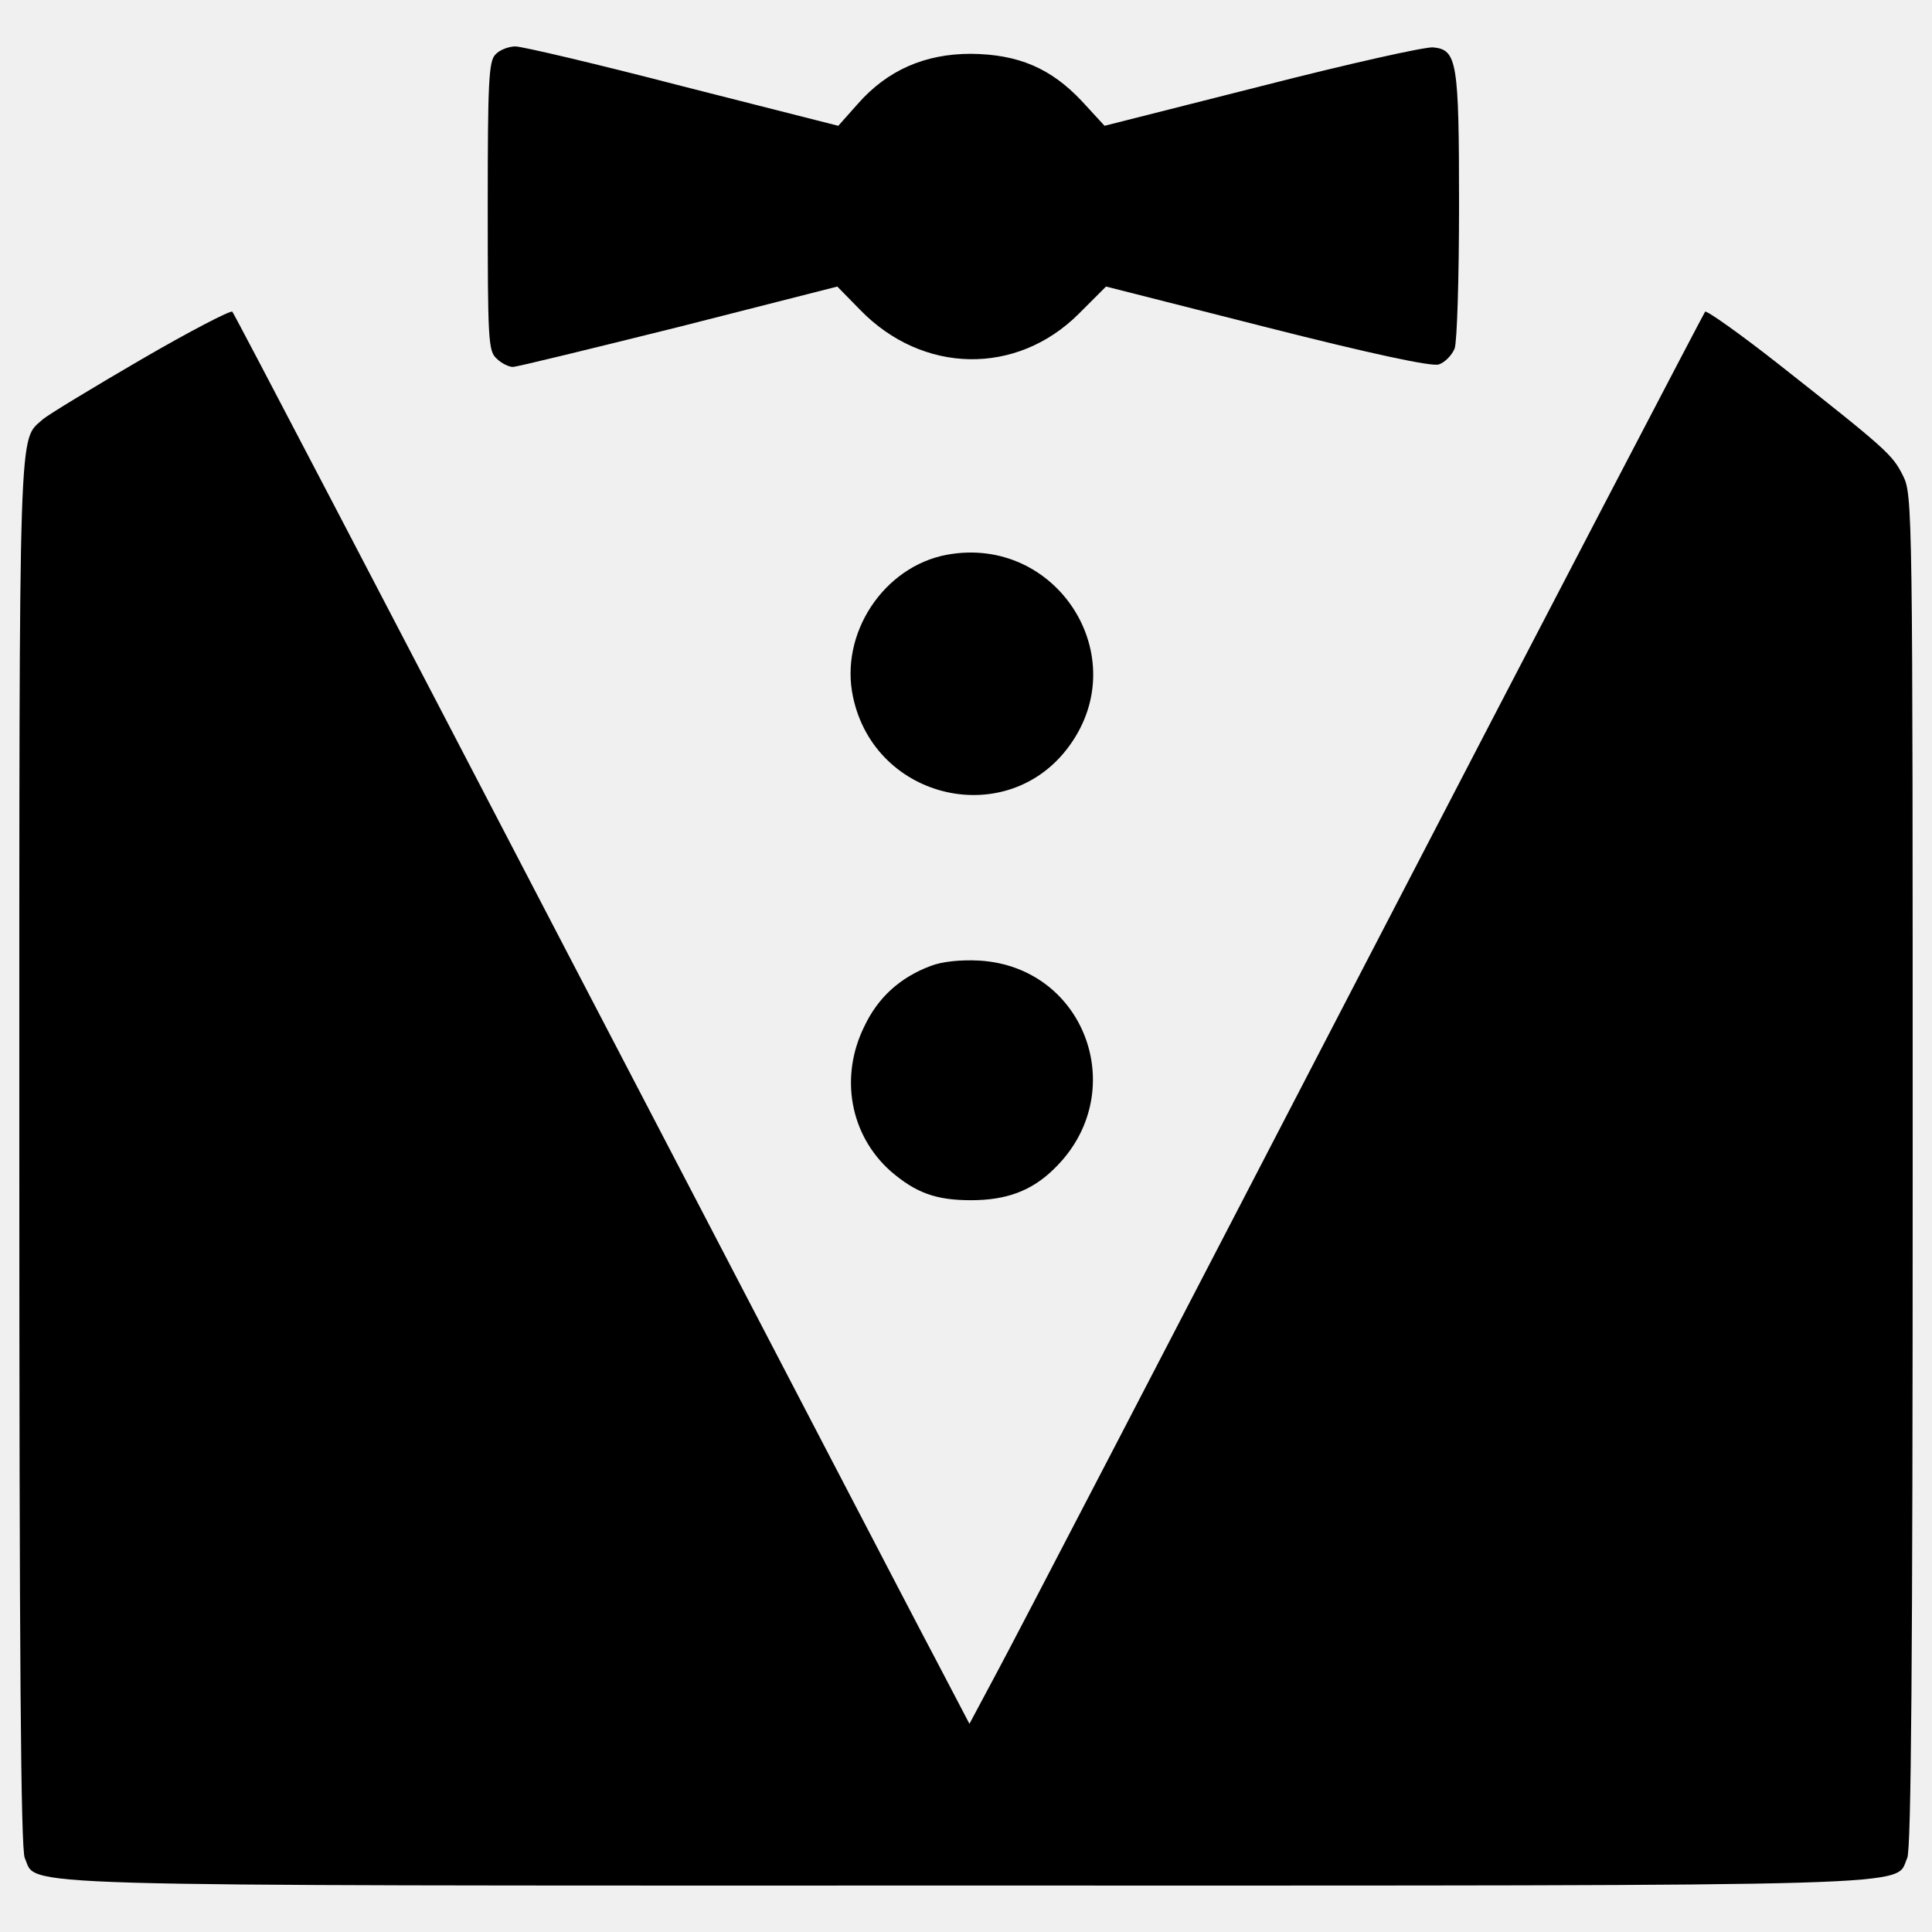
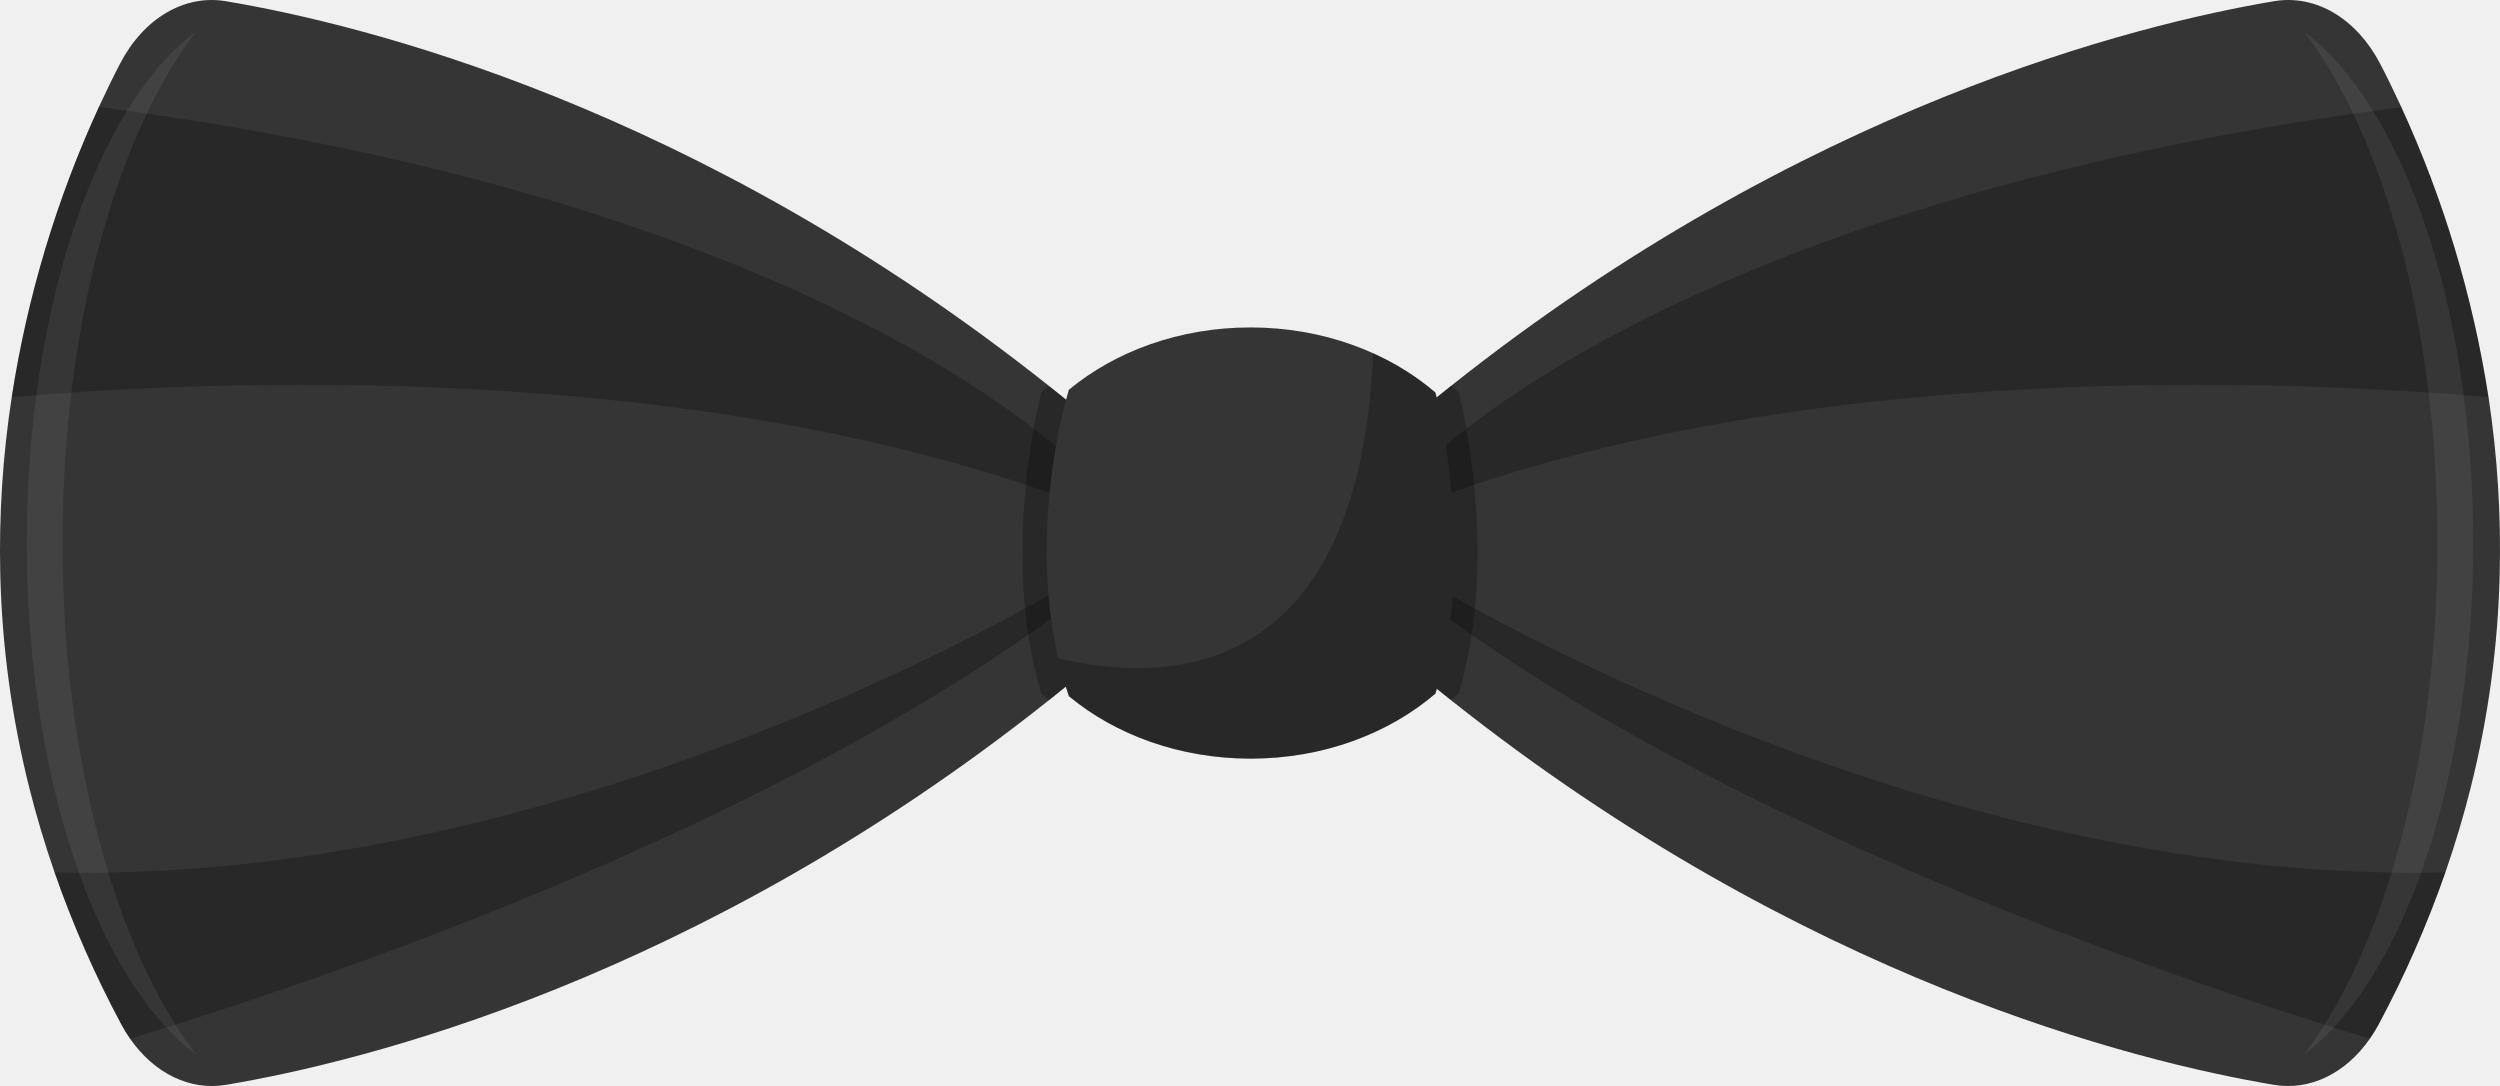
- <svg xmlns="http://www.w3.org/2000/svg" version="1.1" x="0px" y="0px" viewBox="0 0 1000 1000" enable-background="new 0 0 1000 1000" xml:space="preserve">
-   <g>
-     <g transform="translate(0,511) scale(0.1,-0.1)">
-       <path d="M2565.3,4828.8c-35.7-33.2-40.8-140.4-40.8-786c0-691.6,2.6-750.3,45.9-788.6c25.5-25.5,63.8-43.4,84.2-43.4c20.4,0,405.8,94.4,857.5,206.7l821.8,209.3l117.4-119.9c324.1-334.3,811.5-342,1133.1-20.4l140.4,140.4l834.5-211.8c533.4-135.3,852.4-204.2,888.1-191.4c30.6,10.2,66.3,45.9,81.6,81.7c12.8,33.2,23,367.5,23,742.6c0,742.7-10.2,803.9-132.7,816.7c-38.3,5.1-436.4-84.2-885.6-199.1l-816.6-206.7l-117.4,127.6c-160.8,171-329.2,242.5-574.2,245c-237.3,0-431.3-84.2-584.4-257.8L4339,4458.8l-803.9,204.2c-441.5,114.8-832,206.7-867.7,206.7C2634.2,4869.7,2585.7,4851.8,2565.3,4828.8z" />
-       <path d="M730.4,3249.1c-250.1-145.5-477.2-283.3-507.9-308.8C94.9,2822.9,100,3011.7,100-844.5c0-2631.2,7.7-3616.3,28.1-3662.2C197-4657.2-78.6-4649.6,5000-4649.6s4803-7.7,4871.9,142.9c20.4,46,28.1,1005.5,28.1,3560.2c0,3440.2,0,3496.4-51,3595.9c-53.6,107.2-84.2,135.3-638,571.7c-204.2,160.8-377.7,283.3-385.4,275.6c-7.7-10.2-806.5-1538.9-1771.2-3399.4c-964.7-1860.5-1817.1-3501.5-1896.2-3646.9l-140.4-262.9l-171,326.7c-97,181.2-949.4,1822.2-1901.3,3646.9c-949.4,1824.7-1732.9,3325.3-1743.1,3335.6C1192.3,3504.3,980.5,3394.6,730.4,3249.1z" />
-       <path d="M4900.5,2238.5c-326.7-61.2-556.4-408.3-484.9-737.5c114.8-535.9,803.9-689.1,1120.3-250.1C5872.8,1715.3,5467,2343.1,4900.5,2238.5z" />
-       <path d="M4816.3,110c-155.7-58.7-270.5-160.8-342-311.4c-130.2-262.9-74-564,135.3-750.3c130.1-112.3,234.8-150.6,416-150.6c183.8,0,313.9,48.5,428.7,160.8c403.3,387.9,168.5,1046.4-385.3,1079.5C4971.9,143.2,4875,133,4816.3,110z" />
-     </g>
-   </g>
+ <svg xmlns="http://www.w3.org/2000/svg" id="Layer_1" data-name="Layer 1" viewBox="0 0 590.13 256.35">
+   <defs>
+     <style>.cls-1{fill:#353535;}.cls-2{opacity:0.25;}.cls-3{fill:#fff;opacity:0.07;}</style>
+   </defs>
+   <path class="cls-1" d="M595,157.21a229.5,229.5,0,0,1-6.88,50.66q-2.46,9.81-5.94,19.87a251.35,251.35,0,0,1-15.74,35.86,35.23,35.23,0,0,1-2.1,3.43c-5.68,8.15-14.1,12.3-22.62,10.87-32.22-5.41-111.11-24.73-194.32-90.84q-3.88-3.09-7.8-6.33V119.28q3.91-3.24,7.81-6.33C430.66,46.8,509.58,27.5,541.77,22.1c9.79-1.64,19.43,4.08,25,14.75,1.57,3,3.25,6.45,5,10.22a259.07,259.07,0,0,1,20.59,68.49A238.38,238.38,0,0,1,595,157.21Z" transform="translate(-4.94 -21.82)" />
+   <path class="cls-1" d="M5,157.21a229.5,229.5,0,0,0,6.88,50.66q2.46,9.81,5.94,19.87A251.35,251.35,0,0,0,33.56,263.6a35.23,35.23,0,0,0,2.1,3.43c5.68,8.15,14.1,12.3,22.62,10.87,32.22-5.41,111.11-24.73,194.32-90.84q3.89-3.09,7.8-6.33V119.28q-3.91-3.24-7.81-6.33C169.34,46.8,90.42,27.5,58.23,22.1c-9.79-1.64-19.43,4.08-24.95,14.75-1.57,3-3.25,6.45-5,10.22A259.07,259.07,0,0,0,7.71,115.56,238.38,238.38,0,0,0,5,157.21Z" transform="translate(-4.94 -21.82)" />
+   <path class="cls-2" d="M592.29,115.56c-46.52-4-161.6-9.34-252.69,25.45v-8s57.76-63.14,232.1-85.89A259.07,259.07,0,0,1,592.29,115.56Z" transform="translate(-4.94 -21.82)" />
+   <path class="cls-2" d="M582.18,227.74a251.35,251.35,0,0,1-15.74,35.86,35.23,35.23,0,0,1-2.1,3.43c-49.75-15.19-155-51.43-224.74-104.62v-4.69S456.72,230.71,582.18,227.74Z" transform="translate(-4.94 -21.82)" />
+   <path class="cls-2" d="M7.71,115.56c46.52-4,161.6-9.34,252.69,25.45v-8S202.64,69.82,28.3,47.07A259.07,259.07,0,0,0,7.71,115.56Z" transform="translate(-4.94 -21.82)" />
+   <path class="cls-2" d="M17.82,227.74A251.35,251.35,0,0,0,33.56,263.6a35.23,35.23,0,0,0,2.1,3.43c49.75-15.19,155-51.43,224.74-104.62v-4.69S143.28,230.71,17.82,227.74Z" transform="translate(-4.94 -21.82)" />
+   <path class="cls-3" d="M588.73,150c0-55.87-16.68-103.37-39.9-120.7,18.88,24.83,31.48,69.6,31.48,120.7s-12.6,95.87-31.48,120.7C572.05,253.37,588.73,205.87,588.73,150Z" transform="translate(-4.94 -21.82)" />
+   <path class="cls-3" d="M11.27,150C11.27,94.13,28,46.63,51.17,29.3,32.29,54.13,19.69,98.9,19.69,150s12.6,95.87,31.48,120.7C28,253.37,11.27,205.87,11.27,150Z" transform="translate(-4.94 -21.82)" />
+   <path class="cls-2" d="M349.27,185.53c-.61.52-1.23,1-1.87,1.53q-3.88-3.09-7.8-6.33V119.28q3.91-3.24,7.81-6.33c.63.49,1.25,1,1.86,1.52C349.27,114.47,359.26,152.07,349.27,185.53Z" transform="translate(-4.94 -21.82)" />
+   <path class="cls-2" d="M250.73,185.53c.61.52,1.23,1,1.87,1.53q3.89-3.09,7.8-6.33V119.28q-3.91-3.24-7.81-6.33c-.63.49-1.25,1-1.86,1.52C250.73,114.47,240.74,152.07,250.73,185.53Z" transform="translate(-4.94 -21.82)" />
+   <path class="cls-1" d="M348.22,153.3a116.67,116.67,0,0,1-4.43,32.23c-11.07,9.48-26.53,15.36-43.64,15.36-16.73,0-31.88-5.62-42.89-14.73-4.17-12.28-5.38-24.91-5.22-36.13a145,145,0,0,1,2-21.94,118.91,118.91,0,0,1,3.19-14.25c11-9.11,26.16-14.73,42.89-14.73,17.11,0,32.57,5.88,43.64,15.36,0,0,.94,3.54,1.95,9.4A168.07,168.07,0,0,1,348.22,153.3Z" transform="translate(-4.94 -21.82)" />
+   <path class="cls-2" d="M345.74,123.87c-1-5.86-1.95-9.4-1.95-9.4a61.62,61.62,0,0,0-14.73-9.28c-3.35,79.58-51.22,77.64-74.34,72,.69,3,1.53,6,2.54,9,11,9.11,26.16,14.73,42.89,14.73,17.11,0,32.57-5.88,43.64-15.36a116.67,116.67,0,0,0,4.43-32.23A168.07,168.07,0,0,0,345.74,123.87Z" transform="translate(-4.94 -21.82)" />
</svg>
